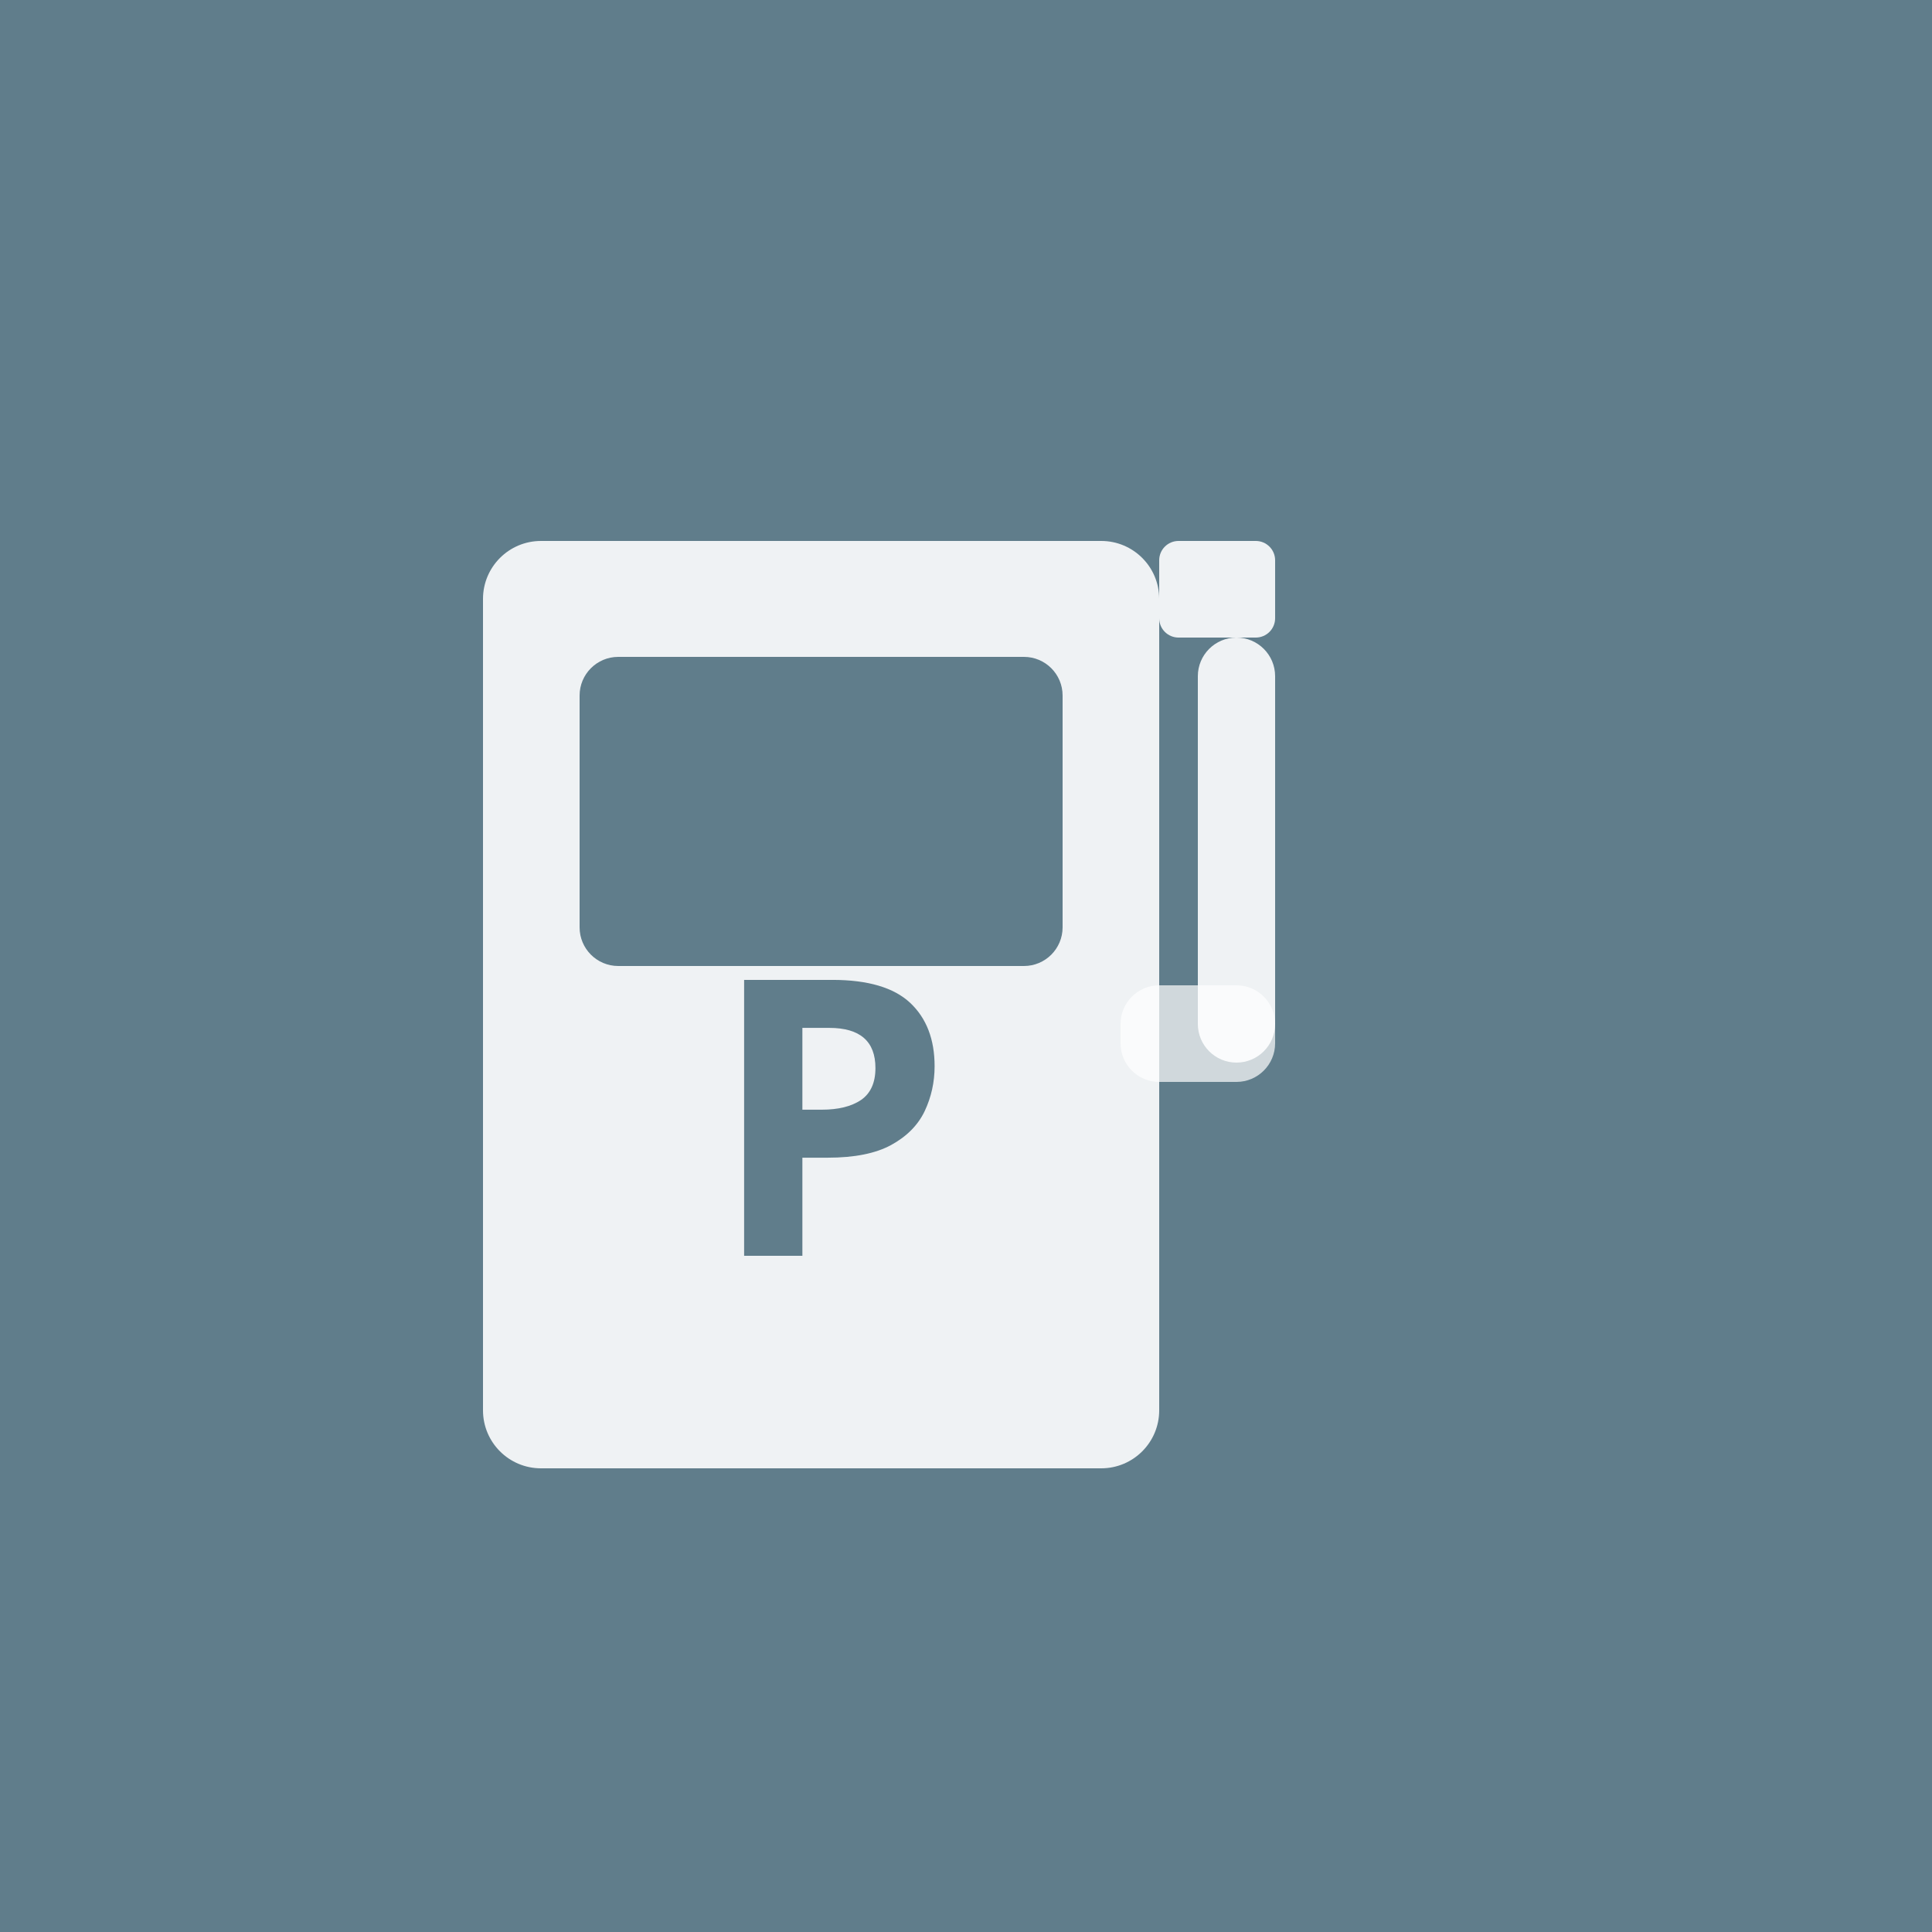
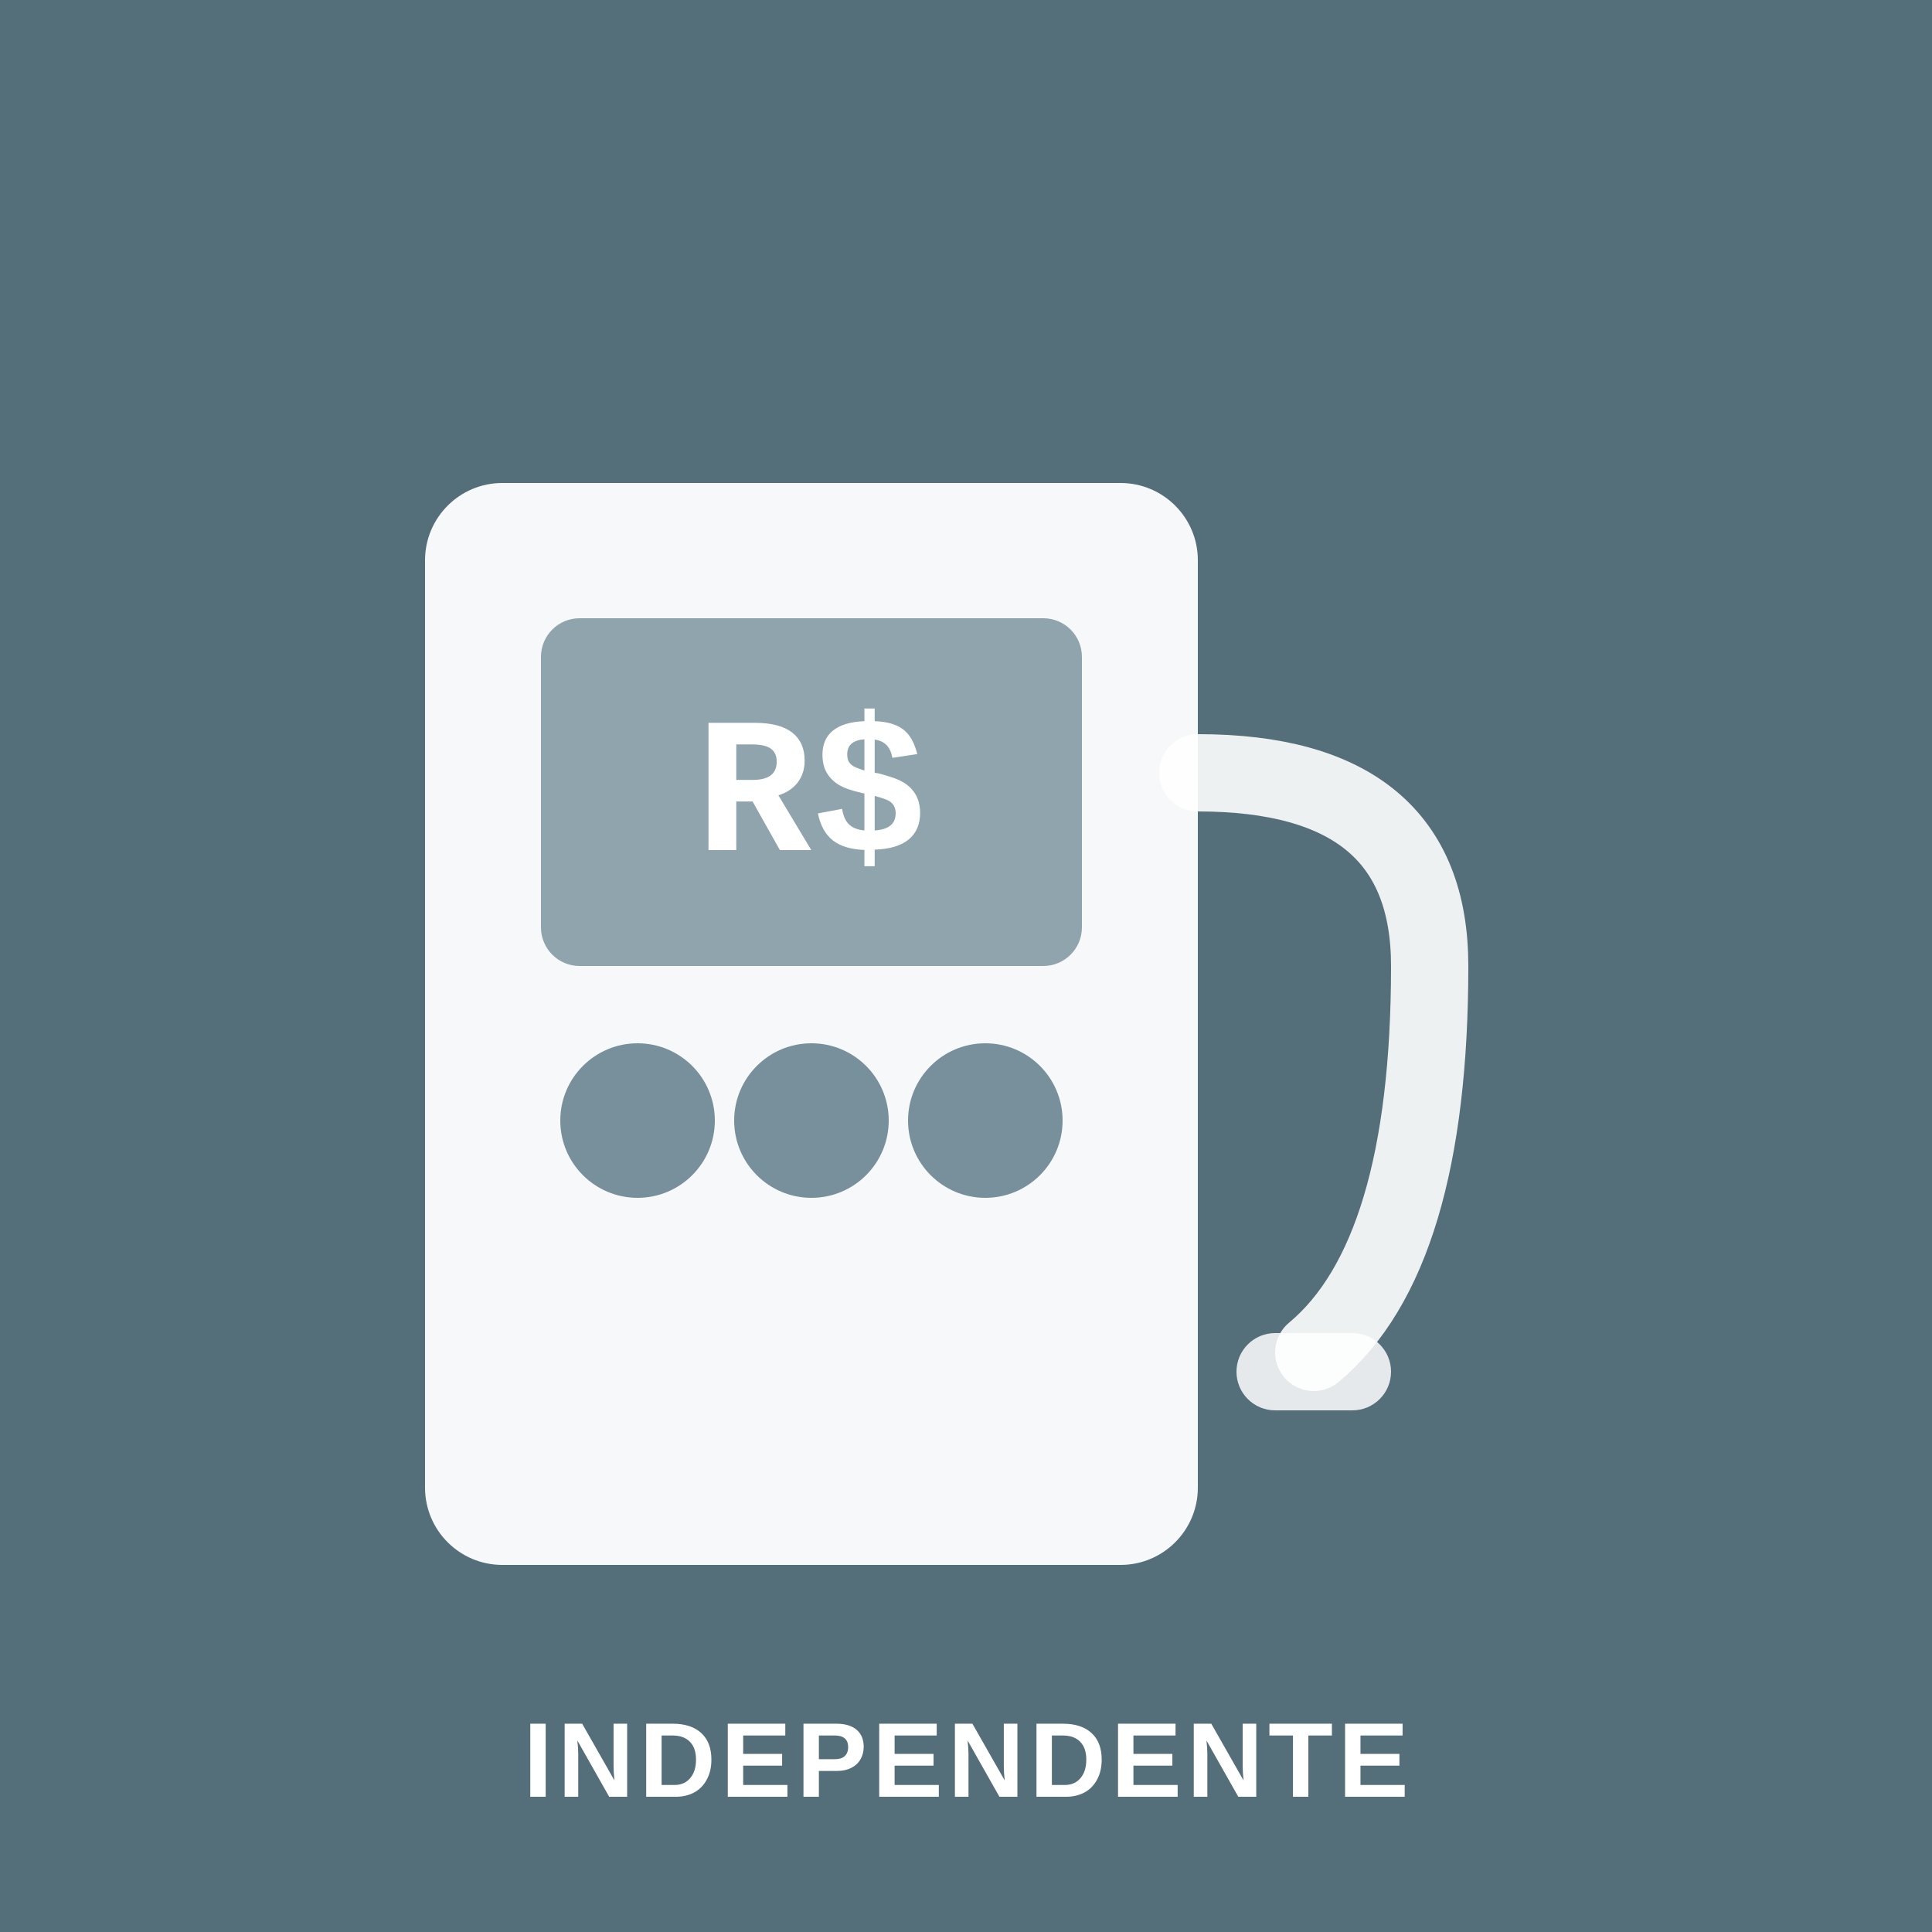
- <svg xmlns="http://www.w3.org/2000/svg" viewBox="0 0 100 100">
-   <rect width="100" height="100" fill="#607D8B" />
-   <rect x="25" y="28" width="35" height="48" rx="3" fill="white" opacity="0.9" />
-   <rect x="30" y="34" width="25" height="16" rx="2" fill="#607D8B" />
-   <rect x="60" y="28" width="6" height="5" rx="1" fill="white" opacity="0.9" />
-   <rect x="62" y="33" width="4" height="22" rx="2" fill="white" opacity="0.9" />
-   <rect x="58" y="51" width="8" height="5" rx="2" fill="white" opacity="0.7" />
-   <text x="43" y="65" text-anchor="middle" font-size="20" font-weight="900" font-family="Arial Black, sans-serif" fill="#607D8B">P</text>
+ <svg xmlns="http://www.w3.org/2000/svg" viewBox="0 0 200 200">
+   <rect width="200" height="200" fill="#546E7A" />
+   <rect x="44" y="50" width="80" height="112" rx="8" fill="white" opacity="0.95" />
+   <rect x="56" y="64" width="56" height="36" rx="4" fill="#90A4AE" />
+   <text x="84" y="88" text-anchor="middle" font-size="20" font-weight="700" font-family="'Courier New', monospace" fill="white">R$</text>
+   <path d="M124,80 Q148,80 148,100 Q148,130 136,140" stroke="white" stroke-width="8" fill="none" stroke-linecap="round" opacity="0.9" />
+   <rect x="128" y="138" width="16" height="8" rx="4" fill="white" opacity="0.85" />
+   <circle cx="66" cy="116" r="8" fill="#78909C" />
+   <circle cx="84" cy="116" r="8" fill="#78909C" />
+   <circle cx="102" cy="116" r="8" fill="#78909C" />
+   <text x="100" y="186" text-anchor="middle" font-size="11" font-weight="700" font-family="Arial, sans-serif" fill="white" letter-spacing="0.5">INDEPENDENTE</text>
</svg>
